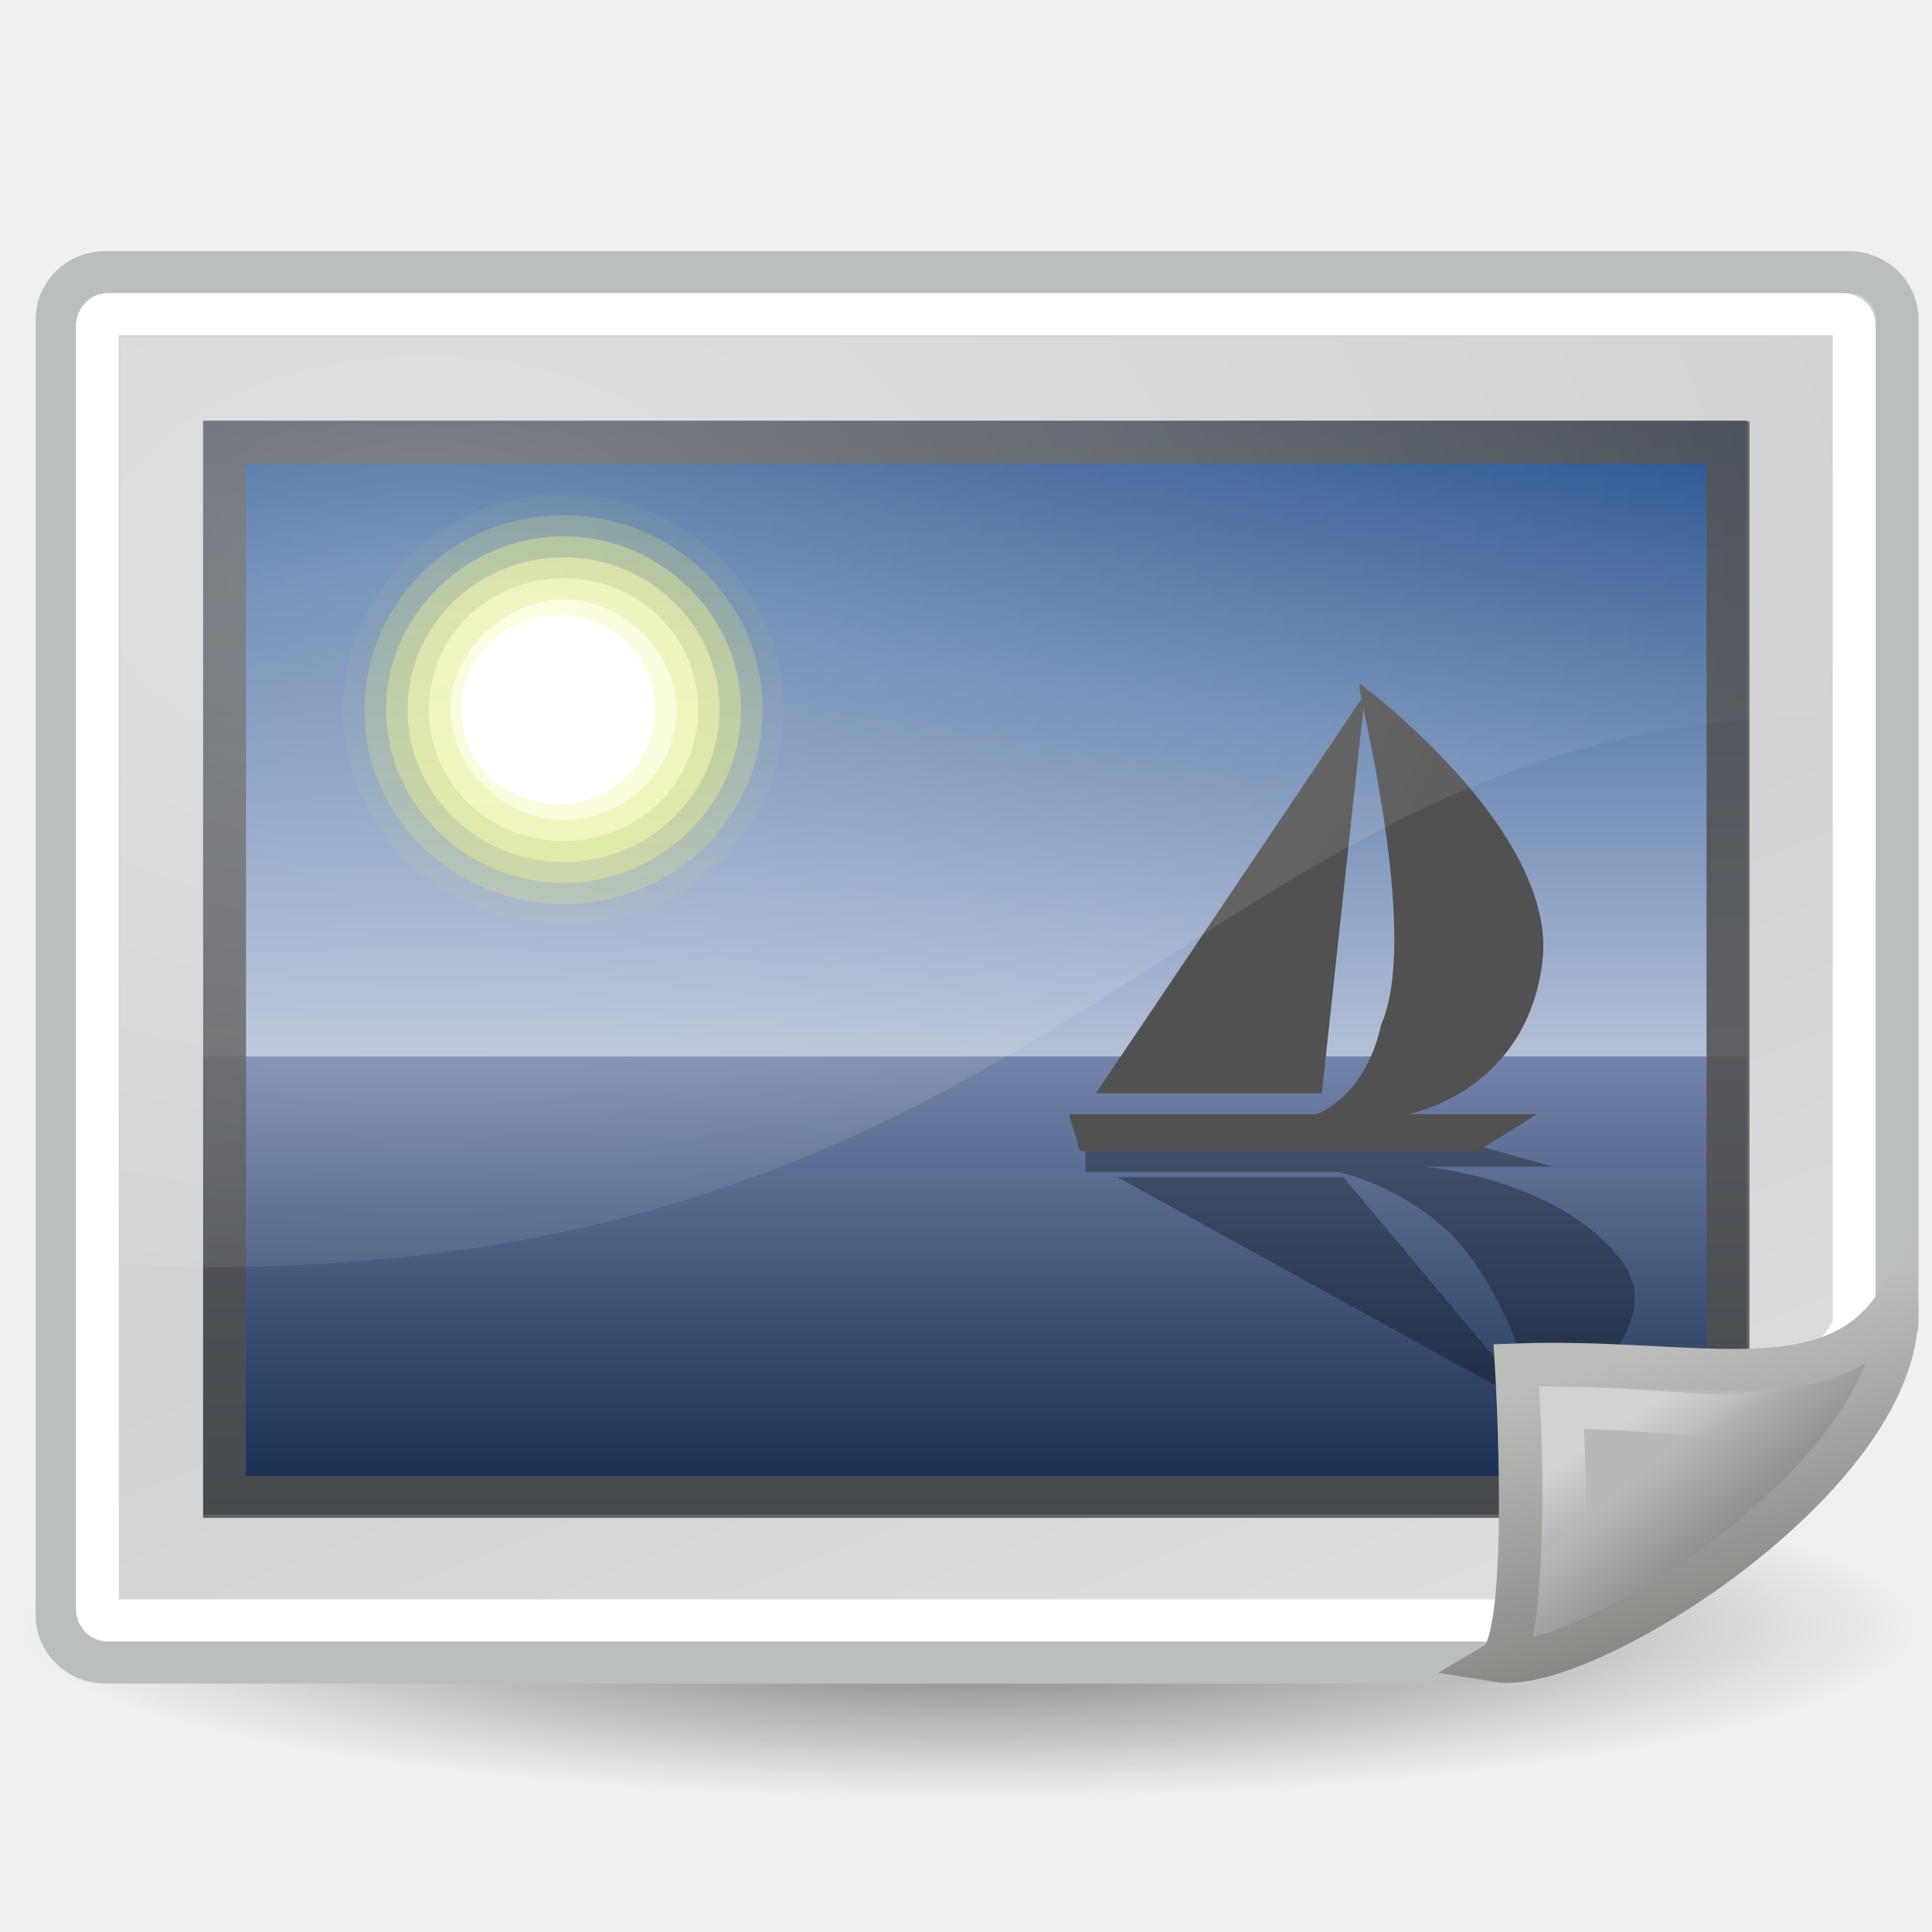
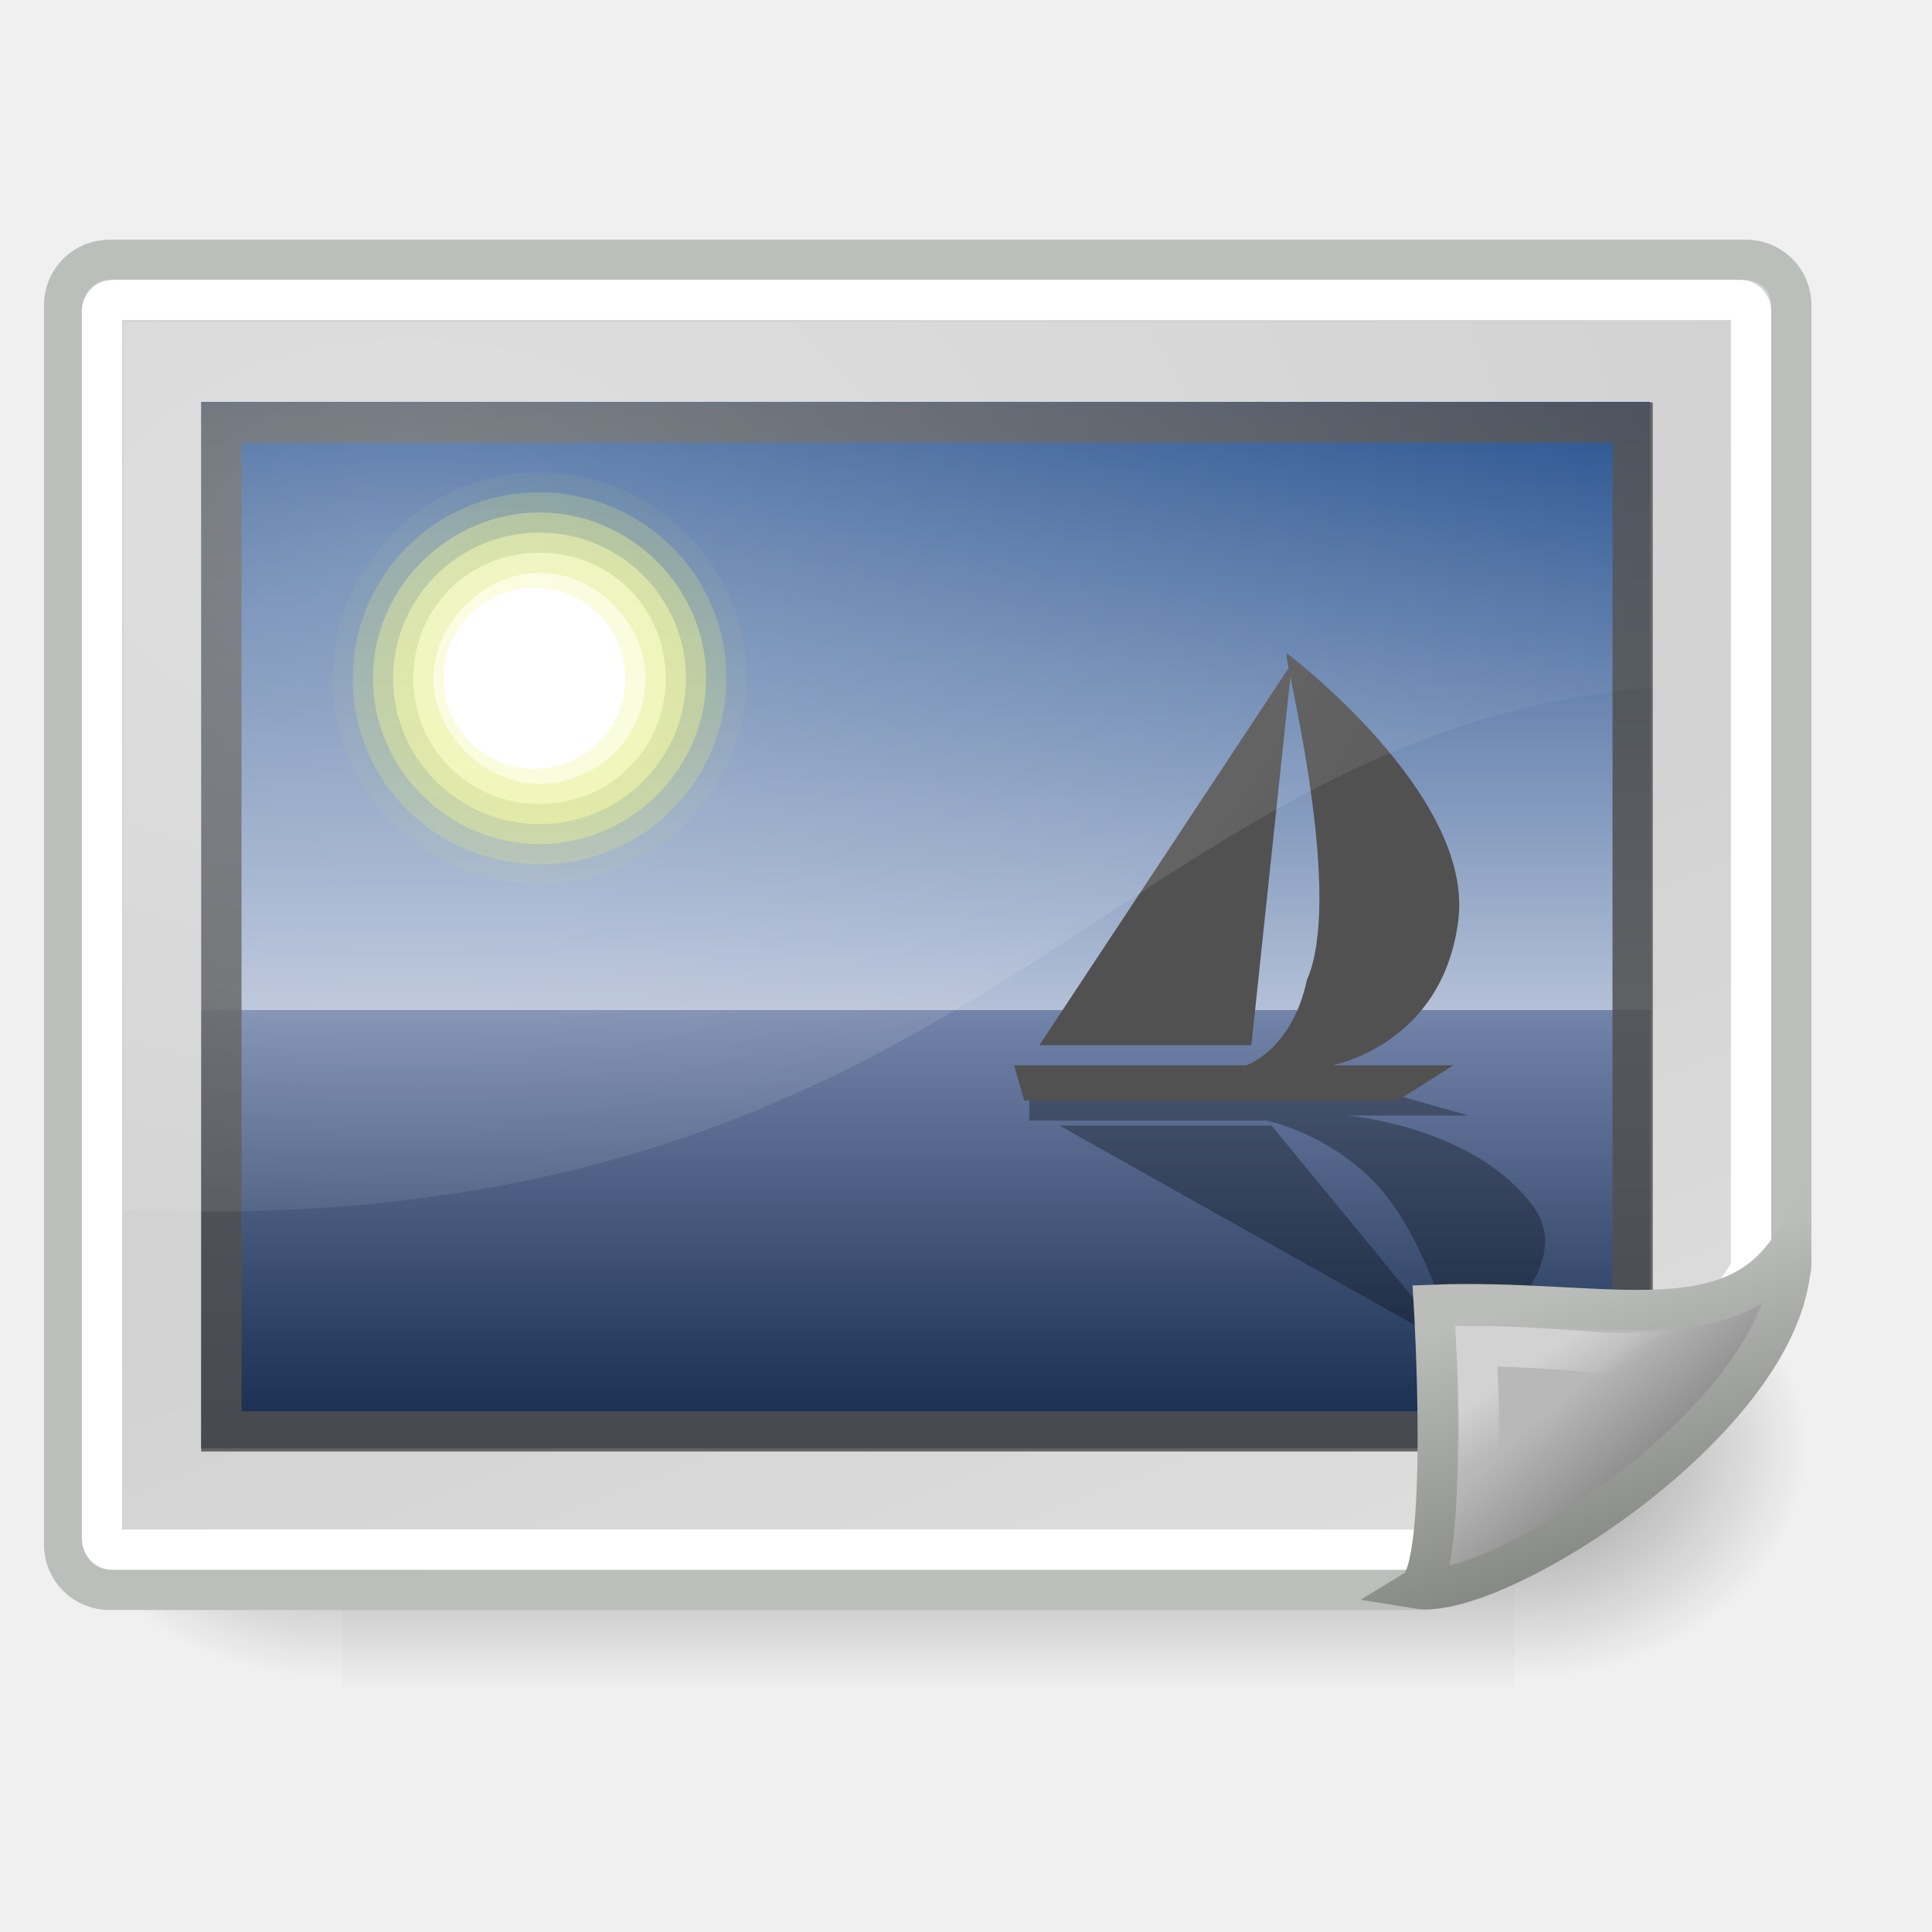
- <svg xmlns="http://www.w3.org/2000/svg" xmlns:xlink="http://www.w3.org/1999/xlink" width="16px" height="16px" xml:space="preserve" id="svg16168">
+ <svg xmlns="http://www.w3.org/2000/svg" xmlns:xlink="http://www.w3.org/1999/xlink" width="48px" height="48px" xml:space="preserve" id="svg16168">
  <defs id="defs16234">
+     <radialGradient xlink:href="#linearGradient5060" id="radialGradient6719" gradientUnits="userSpaceOnUse" gradientTransform="matrix(-2.774389,0,0,1.969706,112.7623,-872.8854)" cx="605.714" cy="486.648" fx="605.714" fy="486.648" r="117.143" />
+     <linearGradient id="linearGradient5060">
+       <stop style="stop-color:black;stop-opacity:1;" offset="0" id="stop5062" />
+       <stop style="stop-color:black;stop-opacity:0;" offset="1" id="stop5064" />
+     </linearGradient>
+     <radialGradient xlink:href="#linearGradient5060" id="radialGradient6717" gradientUnits="userSpaceOnUse" gradientTransform="matrix(2.774389,0,0,1.969706,-1891.633,-872.8854)" cx="605.714" cy="486.648" fx="605.714" fy="486.648" r="117.143" />
+     <linearGradient id="linearGradient5048">
+       <stop style="stop-color:black;stop-opacity:0;" offset="0" id="stop5050" />
+       <stop id="stop5056" offset="0.5" style="stop-color:black;stop-opacity:1;" />
+       <stop style="stop-color:black;stop-opacity:0;" offset="1" id="stop5052" />
+     </linearGradient>
+     <linearGradient xlink:href="#linearGradient5048" id="linearGradient6715" gradientUnits="userSpaceOnUse" gradientTransform="matrix(2.774389,0,0,1.969706,-1892.179,-872.8854)" x1="302.857" y1="366.648" x2="302.857" y2="609.505" />
    <linearGradient id="linearGradient8171">
      <stop style="stop-color:#bbbdba;stop-opacity:1;" offset="0" id="stop8173" />
      <stop style="stop-color:#70746e;stop-opacity:1;" offset="1" id="stop8175" />
    </linearGradient>
    <linearGradient id="linearGradient8155">
      <stop style="stop-color:#ffffff;stop-opacity:1;" offset="0" id="stop8157" />
      <stop style="stop-color:#ffffff;stop-opacity:0;" offset="1" id="stop8159" />
    </linearGradient>
    <linearGradient id="linearGradient2224">
      <stop style="stop-color:#7c7c7c;stop-opacity:1;" offset="0" id="stop2226" />
      <stop style="stop-color:#b8b8b8;stop-opacity:1;" offset="1" id="stop2228" />
    </linearGradient>
    <linearGradient id="linearGradient2251">
      <stop style="stop-color:#ffffff;stop-opacity:1;" offset="0" id="stop2253" />
      <stop style="stop-color:#ffffff;stop-opacity:0;" offset="1" id="stop2255" />
    </linearGradient>
    <linearGradient id="linearGradient7648" gradientUnits="userSpaceOnUse" x1="21.933" y1="24.627" x2="21.933" y2="7.109" style="stroke-dasharray:none;stroke-miterlimit:4;stroke-width:1.217">
      <stop offset="0" style="stop-color:#8595bc;stop-opacity:1;" id="stop7650" />
      <stop offset="1" style="stop-color:#041a3b;stop-opacity:1;" id="stop7652" />
    </linearGradient>
    <linearGradient id="linearGradient2392">
      <stop id="stop2394" offset="0" style="stop-color:#715b26;stop-opacity:1;" />
      <stop id="stop2396" offset="1" style="stop-color:#312710;stop-opacity:1;" />
    </linearGradient>
    <linearGradient id="linearGradient12129">
      <stop style="stop-color:#000000;stop-opacity:1;" offset="0" id="stop12131" />
      <stop style="stop-color:#000000;stop-opacity:0;" offset="1" id="stop12133" />
    </linearGradient>
    <linearGradient style="stroke-dasharray:none;stroke-miterlimit:4;stroke-width:1.217" y2="36.033" x2="31.081" y1="3.732" x1="12.487" gradientUnits="userSpaceOnUse" id="aigrd1">
      <stop id="stop16177" style="stop-color:#D2D2D2;stroke-dasharray:none;stroke-miterlimit:4;stroke-width:1.217" offset="0" />
      <stop id="stop16179" style="stop-color:#EDEDED;stroke-dasharray:none;stroke-miterlimit:4;stroke-width:1.217" offset="1" />
    </linearGradient>
    <linearGradient style="stroke-dasharray:none;stroke-miterlimit:4;stroke-width:1.217" y2="22.577" x2="21.917" y1="30.341" x1="21.877" gradientUnits="userSpaceOnUse" id="aigrd2">
      <stop id="stop16184" style="stop-color:#5e4f07;stop-opacity:1;" offset="0" />
      <stop id="stop16186" style="stop-color:#348a31;stop-opacity:1;" offset="1" />
    </linearGradient>
    <linearGradient style="stroke-dasharray:none;stroke-miterlimit:4;stroke-width:1.217" y2="7.109" x2="21.933" y1="24.627" x1="21.933" gradientUnits="userSpaceOnUse" id="aigrd3">
      <stop id="stop16199" style="stop-color:#D0D6E5;stroke-dasharray:none;stroke-miterlimit:4;stroke-width:1.217" offset="0" />
      <stop id="stop16201" style="stop-color:#093A80;stroke-dasharray:none;stroke-miterlimit:4;stroke-width:1.217" offset="1" />
    </linearGradient>
    <radialGradient xlink:href="#linearGradient12129" id="radialGradient12135" cx="24.218" cy="41.636" fx="24.218" fy="41.636" r="22.097" gradientTransform="matrix(1,0,0,0.184,0,33.97501)" gradientUnits="userSpaceOnUse" />
    <linearGradient xlink:href="#linearGradient7648" id="linearGradient7671" gradientUnits="userSpaceOnUse" gradientTransform="matrix(1.098989,0,0,-0.797757,-1.953865,37.324)" x1="21.933" y1="24.627" x2="21.933" y2="7.109" />
    <linearGradient xlink:href="#aigrd3" id="linearGradient7673" gradientUnits="userSpaceOnUse" gradientTransform="matrix(1.098989,0,0,1.106697,-1.953865,-4.922453)" x1="21.933" y1="24.627" x2="21.933" y2="7.109" />
    <linearGradient xlink:href="#aigrd1" id="linearGradient8148" gradientUnits="userSpaceOnUse" gradientTransform="matrix(1.434003,0,0,0.990087,52.32167,2.838918)" x1="12.487" y1="3.732" x2="31.081" y2="36.033" />
    <radialGradient xlink:href="#linearGradient8155" id="radialGradient8161" cx="12.7" cy="10.405" fx="12.7" fy="10.405" r="19.969" gradientTransform="matrix(1.710531,-5.396358e-24,2.470345e-24,1.124849,-11.56833,1.802582)" gradientUnits="userSpaceOnUse" />
    <linearGradient xlink:href="#linearGradient2251" id="linearGradient8166" gradientUnits="userSpaceOnUse" gradientTransform="translate(5.14757,-3.409792)" x1="33.396" y1="36.921" x2="34.17" y2="38.07" />
    <linearGradient xlink:href="#linearGradient2224" id="linearGradient8169" gradientUnits="userSpaceOnUse" gradientTransform="translate(5.14757,-3.034792)" x1="35.997" y1="40.458" x2="33.665" y2="37.771" />
    <linearGradient xlink:href="#linearGradient8171" id="linearGradient8177" x1="42.188" y1="31" x2="45" y2="39.985" gradientUnits="userSpaceOnUse" />
-     <radialGradient xlink:href="#linearGradient12129" id="radialGradient2942" gradientUnits="userSpaceOnUse" gradientTransform="matrix(1,0,0,0.184,0,33.97501)" cx="24.218" cy="41.636" fx="24.218" fy="41.636" r="22.097" />
-     <linearGradient xlink:href="#aigrd1" id="linearGradient2944" gradientUnits="userSpaceOnUse" gradientTransform="matrix(1.434003,0,0,0.990087,52.32167,2.838918)" x1="12.487" y1="3.732" x2="31.081" y2="36.033" />
-     <linearGradient xlink:href="#linearGradient7648" id="linearGradient2946" gradientUnits="userSpaceOnUse" gradientTransform="matrix(1.098989,0,0,-0.797757,-1.953865,37.324)" x1="21.933" y1="24.627" x2="21.933" y2="7.109" />
-     <linearGradient xlink:href="#aigrd3" id="linearGradient2948" gradientUnits="userSpaceOnUse" gradientTransform="matrix(1.098989,0,0,1.106697,-1.953865,-4.922453)" x1="21.933" y1="24.627" x2="21.933" y2="7.109" />
-     <linearGradient xlink:href="#linearGradient2224" id="linearGradient2950" gradientUnits="userSpaceOnUse" gradientTransform="translate(5.14757,-3.034792)" x1="35.997" y1="40.458" x2="33.665" y2="37.771" />
-     <linearGradient xlink:href="#linearGradient8171" id="linearGradient2952" gradientUnits="userSpaceOnUse" x1="42.188" y1="31" x2="45" y2="39.985" />
-     <linearGradient xlink:href="#linearGradient2251" id="linearGradient2954" gradientUnits="userSpaceOnUse" gradientTransform="translate(5.14757,-3.409792)" x1="33.396" y1="36.921" x2="34.17" y2="38.07" />
-     <radialGradient xlink:href="#linearGradient8155" id="radialGradient2956" gradientUnits="userSpaceOnUse" gradientTransform="matrix(1.710531,0,0,1.124849,-11.56833,1.802582)" cx="12.7" cy="10.405" fx="12.7" fy="10.405" r="19.969" />
  </defs>
-   <g id="g2917" transform="matrix(0.355101,0,0,0.348437,-9.304815e-2,4.911e-3)">
-     <path transform="translate(-1.386484,-2.98439)" d="M 46.315 41.636 A 22.097 4.066 0 1 1  2.121,41.636 A 22.097 4.066 0 1 1  46.315 41.636 z" id="path12127" style="opacity:0.528;color:black;fill:url(#radialGradient2942);fill-opacity:1;fill-rule:nonzero;stroke:none;stroke-width:1;stroke-linecap:butt;stroke-linejoin:miter;marker:none;marker-start:none;marker-mid:none;marker-end:none;stroke-miterlimit:4;stroke-dasharray:none;stroke-dashoffset:0;stroke-opacity:0.617;visibility:visible;display:block" />
-     <path id="rect7603" d="M 2.718,6.455 L 43.38,6.455 C 44.003,6.455 44.505,6.957 44.505,7.58 L 44.505,31.481 C 44.505,32.104 36.048,39.5 35.425,39.5 L 2.718,39.5 C 2.095,39.5 1.593,38.998 1.593,38.375 L 1.593,7.58 C 1.593,6.957 2.095,6.455 2.718,6.455 z " style="color:black;fill:url(#linearGradient2944);fill-opacity:1;fill-rule:nonzero;stroke:#bbbfbb;stroke-width:1;stroke-linecap:butt;stroke-linejoin:miter;marker:none;marker-start:none;marker-mid:none;marker-end:none;stroke-miterlimit:4;stroke-dashoffset:0;stroke-opacity:1;visibility:visible;display:inline;overflow:visible" />
-     <g transform="matrix(1.054774,0,0,1.049989,-0.814647,4.485012)" id="g7654">
-       <path style="fill:url(#linearGradient2946);fill-opacity:1;fill-rule:nonzero;stroke:none;stroke-width:1.217;stroke-miterlimit:4" d="M 5.513,30 L 39.643,30 L 39.643,19.627 L 5.513,19.627 L 5.513,30 z " id="path7644" />
-       <path id="path16203" d="M 5.513,5.238 L 39.643,5.238 L 39.643,19.627 L 5.513,19.627 L 5.513,5.238 z " style="fill:url(#linearGradient2948);fill-rule:nonzero;stroke:none;stroke-width:1.217;stroke-miterlimit:4" />
-       <g transform="matrix(1.189217,0,0,1.189217,-3.525355,-6.535408)" style="fill-rule:nonzero;stroke:black;stroke-width:1.156;stroke-miterlimit:4" id="g16205">
-         <g id="g16207">
-           <path id="path16209" d="M 18.4,15.4 C 18.4,17.6 16.6,19.5 14.3,19.5 C 12.1,19.5 10.2,17.7 10.2,15.4 C 10.2,13.2 12,11.3 14.3,11.3 C 16.5,11.3 18.4,13.1 18.4,15.4 z " style="opacity:0.05;fill:#e8f52f;stroke:none" />
-           <path id="path16211" d="M 18,15.4 C 18,17.4 16.4,19.1 14.3,19.1 C 12.3,19.1 10.6,17.5 10.6,15.4 C 10.6,13.4 12.2,11.7 14.3,11.7 C 16.3,11.7 18,13.3 18,15.4 L 18,15.4 z " style="opacity:0.208;fill:#ecf751;stroke:none" />
-           <path id="path16213" d="M 17.6,15.4 C 17.6,17.2 16.1,18.7 14.3,18.7 C 12.5,18.7 11,17.2 11,15.4 C 11,13.6 12.5,12.1 14.3,12.1 C 16.1,12.1 17.6,13.6 17.6,15.4 L 17.6,15.4 z " style="opacity:0.367;fill:#f0f972;stroke:none" />
-           <path id="path16215" d="M 17.2,15.4 C 17.2,17 15.9,18.3 14.3,18.3 C 12.7,18.3 11.4,17 11.4,15.4 C 11.4,13.8 12.7,12.5 14.3,12.5 C 15.9,12.5 17.2,13.8 17.2,15.4 z " style="opacity:0.525;fill:#f4fa95;stroke:none" />
-           <path id="path16217" d="M 16.8,15.4 C 16.8,16.8 15.7,17.9 14.3,17.9 C 12.9,17.9 11.8,16.8 11.8,15.4 C 11.8,14 12.9,12.9 14.3,12.9 C 15.7,12.9 16.8,14 16.8,15.4 L 16.8,15.4 z " style="opacity:0.683;fill:#f7fcb7;stroke:none" />
-           <path id="path16219" d="M 16.4,15.4 C 16.4,16.6 15.4,17.5 14.3,17.5 C 13.2,17.5 12.2,16.5 12.2,15.4 C 12.2,14.3 13.2,13.3 14.3,13.3 C 15.4,13.3 16.4,14.3 16.4,15.4 z " style="opacity:0.842;fill:#fbfddb;stroke:none" />
-           <path id="path16221" d="M 16,15.4 C 16,16.4 15.2,17.2 14.2,17.2 C 13.2,17.2 12.4,16.4 12.4,15.4 C 12.4,14.4 13.2,13.6 14.2,13.6 C 15.2,13.6 16,14.4 16,15.4 L 16,15.4 z " style="fill:white;stroke:none" />
-         </g>
+   <g style="display:inline" transform="matrix(2.175112e-2,0,0,2.493263e-2,42.41049,33.81117)" id="g6707">
+     <rect style="opacity:0.402;color:black;fill:url(#linearGradient6715);fill-opacity:1;fill-rule:nonzero;stroke:none;stroke-width:1;stroke-linecap:round;stroke-linejoin:miter;marker:none;marker-start:none;marker-mid:none;marker-end:none;stroke-miterlimit:4;stroke-dasharray:none;stroke-dashoffset:0;stroke-opacity:1;visibility:visible;display:inline;overflow:visible" id="rect6709" width="1339.633" height="478.357" x="-1559.252" y="-150.697" />
+     <path style="opacity:0.402;color:black;fill:url(#radialGradient6717);fill-opacity:1;fill-rule:nonzero;stroke:none;stroke-width:1;stroke-linecap:round;stroke-linejoin:miter;marker:none;marker-start:none;marker-mid:none;marker-end:none;stroke-miterlimit:4;stroke-dasharray:none;stroke-dashoffset:0;stroke-opacity:1;visibility:visible;display:inline;overflow:visible" d="M -219.619,-150.68 C -219.619,-150.68 -219.619,327.65 -219.619,327.65 C -76.745,328.551 125.781,220.481 125.781,88.454 C 125.781,-43.572 -33.655,-150.68 -219.619,-150.68 z " id="path6711" />
+     <path id="path6713" d="M -1559.252,-150.68 C -1559.252,-150.68 -1559.252,327.65 -1559.252,327.65 C -1702.127,328.551 -1904.652,220.481 -1904.652,88.454 C -1904.652,-43.572 -1745.216,-150.68 -1559.252,-150.68 z " style="opacity:0.402;color:black;fill:url(#radialGradient6719);fill-opacity:1;fill-rule:nonzero;stroke:none;stroke-width:1;stroke-linecap:round;stroke-linejoin:miter;marker:none;marker-start:none;marker-mid:none;marker-end:none;stroke-miterlimit:4;stroke-dasharray:none;stroke-dashoffset:0;stroke-opacity:1;visibility:visible;display:inline;overflow:visible" />
+   </g>
+   <path style="color:#000000;fill:url(#linearGradient8148);fill-opacity:1;fill-rule:nonzero;stroke:#bbbfbb;stroke-width:1;stroke-linecap:butt;stroke-linejoin:miter;marker:none;marker-start:none;marker-mid:none;marker-end:none;stroke-miterlimit:4;stroke-dashoffset:0;stroke-opacity:1;visibility:visible;display:inline;overflow:visible" d="M 2.718,6.455 L 43.38,6.455 C 44.003,6.455 44.505,6.957 44.505,7.58 L 44.505,31.481 C 44.505,32.104 36.048,39.5 35.425,39.5 L 2.718,39.5 C 2.095,39.5 1.593,38.998 1.593,38.375 L 1.593,7.58 C 1.593,6.957 2.095,6.455 2.718,6.455 z " id="rect7603" />
+   <g id="g7654" transform="matrix(1.054774,0,0,1.049989,-0.814647,4.485012)">
+     <path id="path7644" d="M 5.513,30 L 39.643,30 L 39.643,19.627 L 5.513,19.627 L 5.513,30 z " style="fill:url(#linearGradient7671);fill-opacity:1;fill-rule:nonzero;stroke:none;stroke-width:1.217;stroke-miterlimit:4" />
+     <path style="fill:url(#linearGradient7673);fill-rule:nonzero;stroke:none;stroke-width:1.217;stroke-miterlimit:4" d="M 5.513,5.238 L 39.643,5.238 L 39.643,19.627 L 5.513,19.627 L 5.513,5.238 z " id="path16203" />
+     <g id="g16205" style="fill-rule:nonzero;stroke:#000000;stroke-width:1.156;stroke-miterlimit:4" transform="matrix(1.189217,0,0,1.189217,-3.525355,-6.535408)">
+       <g id="g16207">
+         <path style="opacity:0.05;fill:#e8f52f;stroke:none" d="M 18.4,15.4 C 18.4,17.6 16.6,19.5 14.3,19.5 C 12.1,19.5 10.2,17.7 10.2,15.4 C 10.2,13.2 12,11.3 14.3,11.3 C 16.5,11.3 18.4,13.1 18.4,15.4 z " id="path16209" />
+         <path style="opacity:0.208;fill:#ecf751;stroke:none" d="M 18,15.4 C 18,17.4 16.4,19.1 14.3,19.1 C 12.3,19.1 10.6,17.5 10.6,15.4 C 10.6,13.4 12.2,11.7 14.3,11.7 C 16.3,11.7 18,13.3 18,15.4 L 18,15.4 z " id="path16211" />
+         <path style="opacity:0.367;fill:#f0f972;stroke:none" d="M 17.6,15.4 C 17.6,17.2 16.1,18.7 14.3,18.7 C 12.5,18.7 11,17.2 11,15.4 C 11,13.6 12.5,12.1 14.3,12.1 C 16.1,12.1 17.6,13.6 17.6,15.4 L 17.6,15.4 z " id="path16213" />
+         <path style="opacity:0.525;fill:#f4fa95;stroke:none" d="M 17.2,15.4 C 17.2,17 15.9,18.3 14.3,18.3 C 12.7,18.3 11.4,17 11.4,15.4 C 11.4,13.8 12.7,12.5 14.3,12.5 C 15.9,12.5 17.2,13.8 17.2,15.4 z " id="path16215" />
+         <path style="opacity:0.683;fill:#f7fcb7;stroke:none" d="M 16.8,15.4 C 16.8,16.8 15.7,17.9 14.3,17.9 C 12.9,17.9 11.8,16.8 11.8,15.4 C 11.8,14 12.9,12.9 14.3,12.9 C 15.7,12.9 16.8,14 16.8,15.4 L 16.8,15.4 z " id="path16217" />
+         <path style="opacity:0.842;fill:#fbfddb;stroke:none" d="M 16.4,15.4 C 16.4,16.6 15.4,17.5 14.3,17.5 C 13.2,17.5 12.2,16.5 12.2,15.4 C 12.2,14.3 13.2,13.3 14.3,13.3 C 15.4,13.3 16.4,14.3 16.4,15.4 z " id="path16219" />
+         <path style="fill:#ffffff;stroke:none" d="M 16,15.4 C 16,16.4 15.2,17.2 14.2,17.2 C 13.2,17.2 12.4,16.4 12.4,15.4 C 12.4,14.4 13.2,13.6 14.2,13.6 C 15.2,13.6 16,14.4 16,15.4 L 16,15.4 z " id="path16221" />
      </g>
-       <path id="path16223" d="M 25.016,21.649 L 33.697,21.649 L 35.362,22.125 L 32.508,22.125 C 32.508,22.125 35.362,22.363 36.789,24.146 C 38.216,25.811 35.124,27.833 35.124,27.833 C 35.124,27.833 35.124,27.833 35.124,27.833 C 35.005,27.476 34.292,24.622 32.865,23.433 C 31.794,22.481 30.605,22.244 30.605,22.244 L 25.016,22.244 L 25.016,21.768 L 25.016,21.649 z " style="opacity:0.3;fill-rule:nonzero;stroke:none;stroke-width:1.217;stroke-miterlimit:4" />
-       <path id="path16225" d="M 30.724,22.363 L 25.729,22.363 L 35.005,27.595 L 30.724,22.363 L 30.724,22.363 z " style="opacity:0.3;fill-rule:nonzero;stroke:none;stroke-width:1.217;stroke-miterlimit:4" />
-       <path id="path16227" d="M 25.016,21.768 L 33.697,21.768 L 35.005,20.936 L 32.151,20.936 C 32.151,20.936 34.767,20.46 35.124,17.487 C 35.481,14.514 31.081,11.184 31.081,11.184 C 31.081,11.184 31.081,11.184 31.081,11.303 C 31.2,12.016 32.389,17.011 31.557,18.914 C 31.2,20.579 30.129,20.936 30.129,20.936 L 24.659,20.936 L 24.897,21.768 L 25.016,21.768 z " style="fill:#515151;fill-rule:nonzero;stroke:none;stroke-width:1.217;stroke-miterlimit:4" />
-       <path id="path16229" d="M 30.248,20.46 L 25.254,20.46 L 31.2,11.422 L 30.248,20.46 z " style="fill:#515151;fill-rule:nonzero;stroke:none;stroke-width:1.217;stroke-miterlimit:4" />
    </g>
-     <path id="rect7675" d="M 2.804,7.453 L 43.234,7.453 C 43.384,7.453 43.505,7.574 43.505,7.724 L 43.505,31.423 C 43.505,32.369 36.402,38.5 36.251,38.5 L 2.804,38.5 C 2.654,38.5 2.533,38.379 2.533,38.229 L 2.533,7.724 C 2.533,7.574 2.654,7.453 2.804,7.453 z " style="color:black;fill:none;fill-opacity:1;fill-rule:nonzero;stroke:white;stroke-width:1;stroke-linecap:butt;stroke-linejoin:miter;marker:none;marker-start:none;marker-mid:none;marker-end:none;stroke-miterlimit:4;stroke-dashoffset:0;stroke-opacity:1;visibility:visible;display:inline;overflow:visible" />
-     <rect y="10.5" x="5.5" height="25.062" width="35.062" id="rect8163" style="opacity:0.847;color:black;fill:none;fill-opacity:1;fill-rule:nonzero;stroke:#4f4f4f;stroke-width:1;stroke-linecap:butt;stroke-linejoin:miter;marker:none;marker-start:none;marker-mid:none;marker-end:none;stroke-miterlimit:4;stroke-dasharray:none;stroke-dashoffset:0;stroke-opacity:1;visibility:visible;display:inline;overflow:visible" />
-     <path id="path2210" d="M 35.207,39.469 C 37.237,39.799 44.795,34.939 44.491,30.971 C 42.928,33.394 39.733,32.258 35.624,32.417 C 35.624,32.417 36.019,38.969 35.207,39.469 z " style="color:black;fill:url(#linearGradient2950);fill-opacity:1;fill-rule:evenodd;stroke:url(#linearGradient2952);stroke-width:1;stroke-linecap:butt;stroke-linejoin:miter;marker:none;marker-start:none;marker-mid:none;marker-end:none;stroke-miterlimit:4;stroke-dasharray:none;stroke-dashoffset:0;stroke-opacity:1;visibility:visible;display:inline;overflow:visible" />
-     <path style="opacity:0.369;color:black;fill:none;fill-opacity:1;fill-rule:evenodd;stroke:url(#linearGradient2954);stroke-width:1;stroke-linecap:butt;stroke-linejoin:miter;marker:none;marker-start:none;marker-mid:none;marker-end:none;stroke-miterlimit:4;stroke-dasharray:none;stroke-dashoffset:0;stroke-opacity:1;visibility:visible;display:inline;overflow:visible" d="M 36.657,37.277 C 38.027,36.593 41.085,35.131 42.385,33.25 C 40.789,33.93 39.437,33.459 36.682,33.44 C 36.682,33.44 36.845,36.502 36.657,37.277 z " id="path2247" />
-     <path id="rect8150" d="M 3.062,8 L 3.062,30.062 C 25.389,30.951 27.885,17 43,17 L 43,8 L 3.062,8 z " style="opacity:0.301;color:black;fill:url(#radialGradient2956);fill-opacity:1;fill-rule:nonzero;stroke:none;stroke-width:1;stroke-linecap:butt;stroke-linejoin:miter;marker:none;marker-start:none;marker-mid:none;marker-end:none;stroke-miterlimit:4;stroke-dasharray:none;stroke-dashoffset:0;stroke-opacity:1;visibility:visible;display:inline;overflow:visible" />
+     <path style="opacity:0.3;fill-rule:nonzero;stroke:none;stroke-width:1.217;stroke-miterlimit:4" d="M 25.016,21.649 L 33.697,21.649 L 35.362,22.125 L 32.508,22.125 C 32.508,22.125 35.362,22.363 36.789,24.146 C 38.216,25.811 35.124,27.833 35.124,27.833 C 35.124,27.833 35.124,27.833 35.124,27.833 C 35.005,27.476 34.292,24.622 32.865,23.433 C 31.794,22.481 30.605,22.244 30.605,22.244 L 25.016,22.244 L 25.016,21.768 L 25.016,21.649 z " id="path16223" />
+     <path style="opacity:0.3;fill-rule:nonzero;stroke:none;stroke-width:1.217;stroke-miterlimit:4" d="M 30.724,22.363 L 25.729,22.363 L 35.005,27.595 L 30.724,22.363 L 30.724,22.363 z " id="path16225" />
+     <path style="fill:#515151;fill-rule:nonzero;stroke:none;stroke-width:1.217;stroke-miterlimit:4" d="M 25.016,21.768 L 33.697,21.768 L 35.005,20.936 L 32.151,20.936 C 32.151,20.936 34.767,20.46 35.124,17.487 C 35.481,14.514 31.081,11.184 31.081,11.184 C 31.081,11.184 31.081,11.184 31.081,11.303 C 31.2,12.016 32.389,17.011 31.557,18.914 C 31.2,20.579 30.129,20.936 30.129,20.936 L 24.659,20.936 L 24.897,21.768 L 25.016,21.768 z " id="path16227" />
+     <path style="fill:#515151;fill-rule:nonzero;stroke:none;stroke-width:1.217;stroke-miterlimit:4" d="M 30.248,20.46 L 25.254,20.46 L 31.2,11.422 L 30.248,20.46 z " id="path16229" />
  </g>
+   <path style="color:#000000;fill:none;fill-opacity:1;fill-rule:nonzero;stroke:#ffffff;stroke-width:1;stroke-linecap:butt;stroke-linejoin:miter;marker:none;marker-start:none;marker-mid:none;marker-end:none;stroke-miterlimit:4;stroke-dashoffset:0;stroke-opacity:1;visibility:visible;display:inline;overflow:visible" d="M 2.804,7.453 L 43.234,7.453 C 43.384,7.453 43.505,7.574 43.505,7.724 L 43.505,31.423 C 43.505,32.369 36.402,38.5 36.251,38.5 L 2.804,38.5 C 2.654,38.5 2.533,38.379 2.533,38.229 L 2.533,7.724 C 2.533,7.574 2.654,7.453 2.804,7.453 z " id="rect7675" />
+   <rect style="opacity:0.847;color:#000000;fill:none;fill-opacity:1;fill-rule:nonzero;stroke:#4f4f4f;stroke-width:1;stroke-linecap:butt;stroke-linejoin:miter;marker:none;marker-start:none;marker-mid:none;marker-end:none;stroke-miterlimit:4;stroke-dasharray:none;stroke-dashoffset:0;stroke-opacity:1;visibility:visible;display:inline;overflow:visible" id="rect8163" width="35.062" height="25.062" x="5.5" y="10.5" />
+   <path style="color:#000000;fill:url(#linearGradient8169);fill-opacity:1.0;fill-rule:evenodd;stroke:url(#linearGradient8177);stroke-width:1;stroke-linecap:butt;stroke-linejoin:miter;marker:none;marker-start:none;marker-mid:none;marker-end:none;stroke-miterlimit:4;stroke-dasharray:none;stroke-dashoffset:0;stroke-opacity:1;visibility:visible;display:inline;overflow:visible" d="M 35.207,39.469 C 37.237,39.799 44.795,34.939 44.491,30.971 C 42.928,33.394 39.733,32.258 35.624,32.417 C 35.624,32.417 36.019,38.969 35.207,39.469 z " id="path2210" />
+   <path id="path2247" d="M 36.657,37.277 C 38.027,36.593 41.085,35.131 42.385,33.25 C 40.789,33.93 39.437,33.459 36.682,33.44 C 36.682,33.44 36.845,36.502 36.657,37.277 z " style="opacity:0.369;color:#000000;fill:none;fill-opacity:1;fill-rule:evenodd;stroke:url(#linearGradient8166);stroke-width:1;stroke-linecap:butt;stroke-linejoin:miter;marker:none;marker-start:none;marker-mid:none;marker-end:none;stroke-miterlimit:4;stroke-dasharray:none;stroke-dashoffset:0;stroke-opacity:1;visibility:visible;display:inline;overflow:visible" />
+   <path style="opacity:0.301;color:#000000;fill:url(#radialGradient8161);fill-opacity:1.0;fill-rule:nonzero;stroke:none;stroke-width:1;stroke-linecap:butt;stroke-linejoin:miter;marker:none;marker-start:none;marker-mid:none;marker-end:none;stroke-miterlimit:4;stroke-dasharray:none;stroke-dashoffset:0;stroke-opacity:1;visibility:visible;display:inline;overflow:visible" d="M 3.062,8 L 3.062,30.062 C 25.389,30.951 27.885,17 43,17 L 43,8 L 3.062,8 z " id="rect8150" />
</svg>
